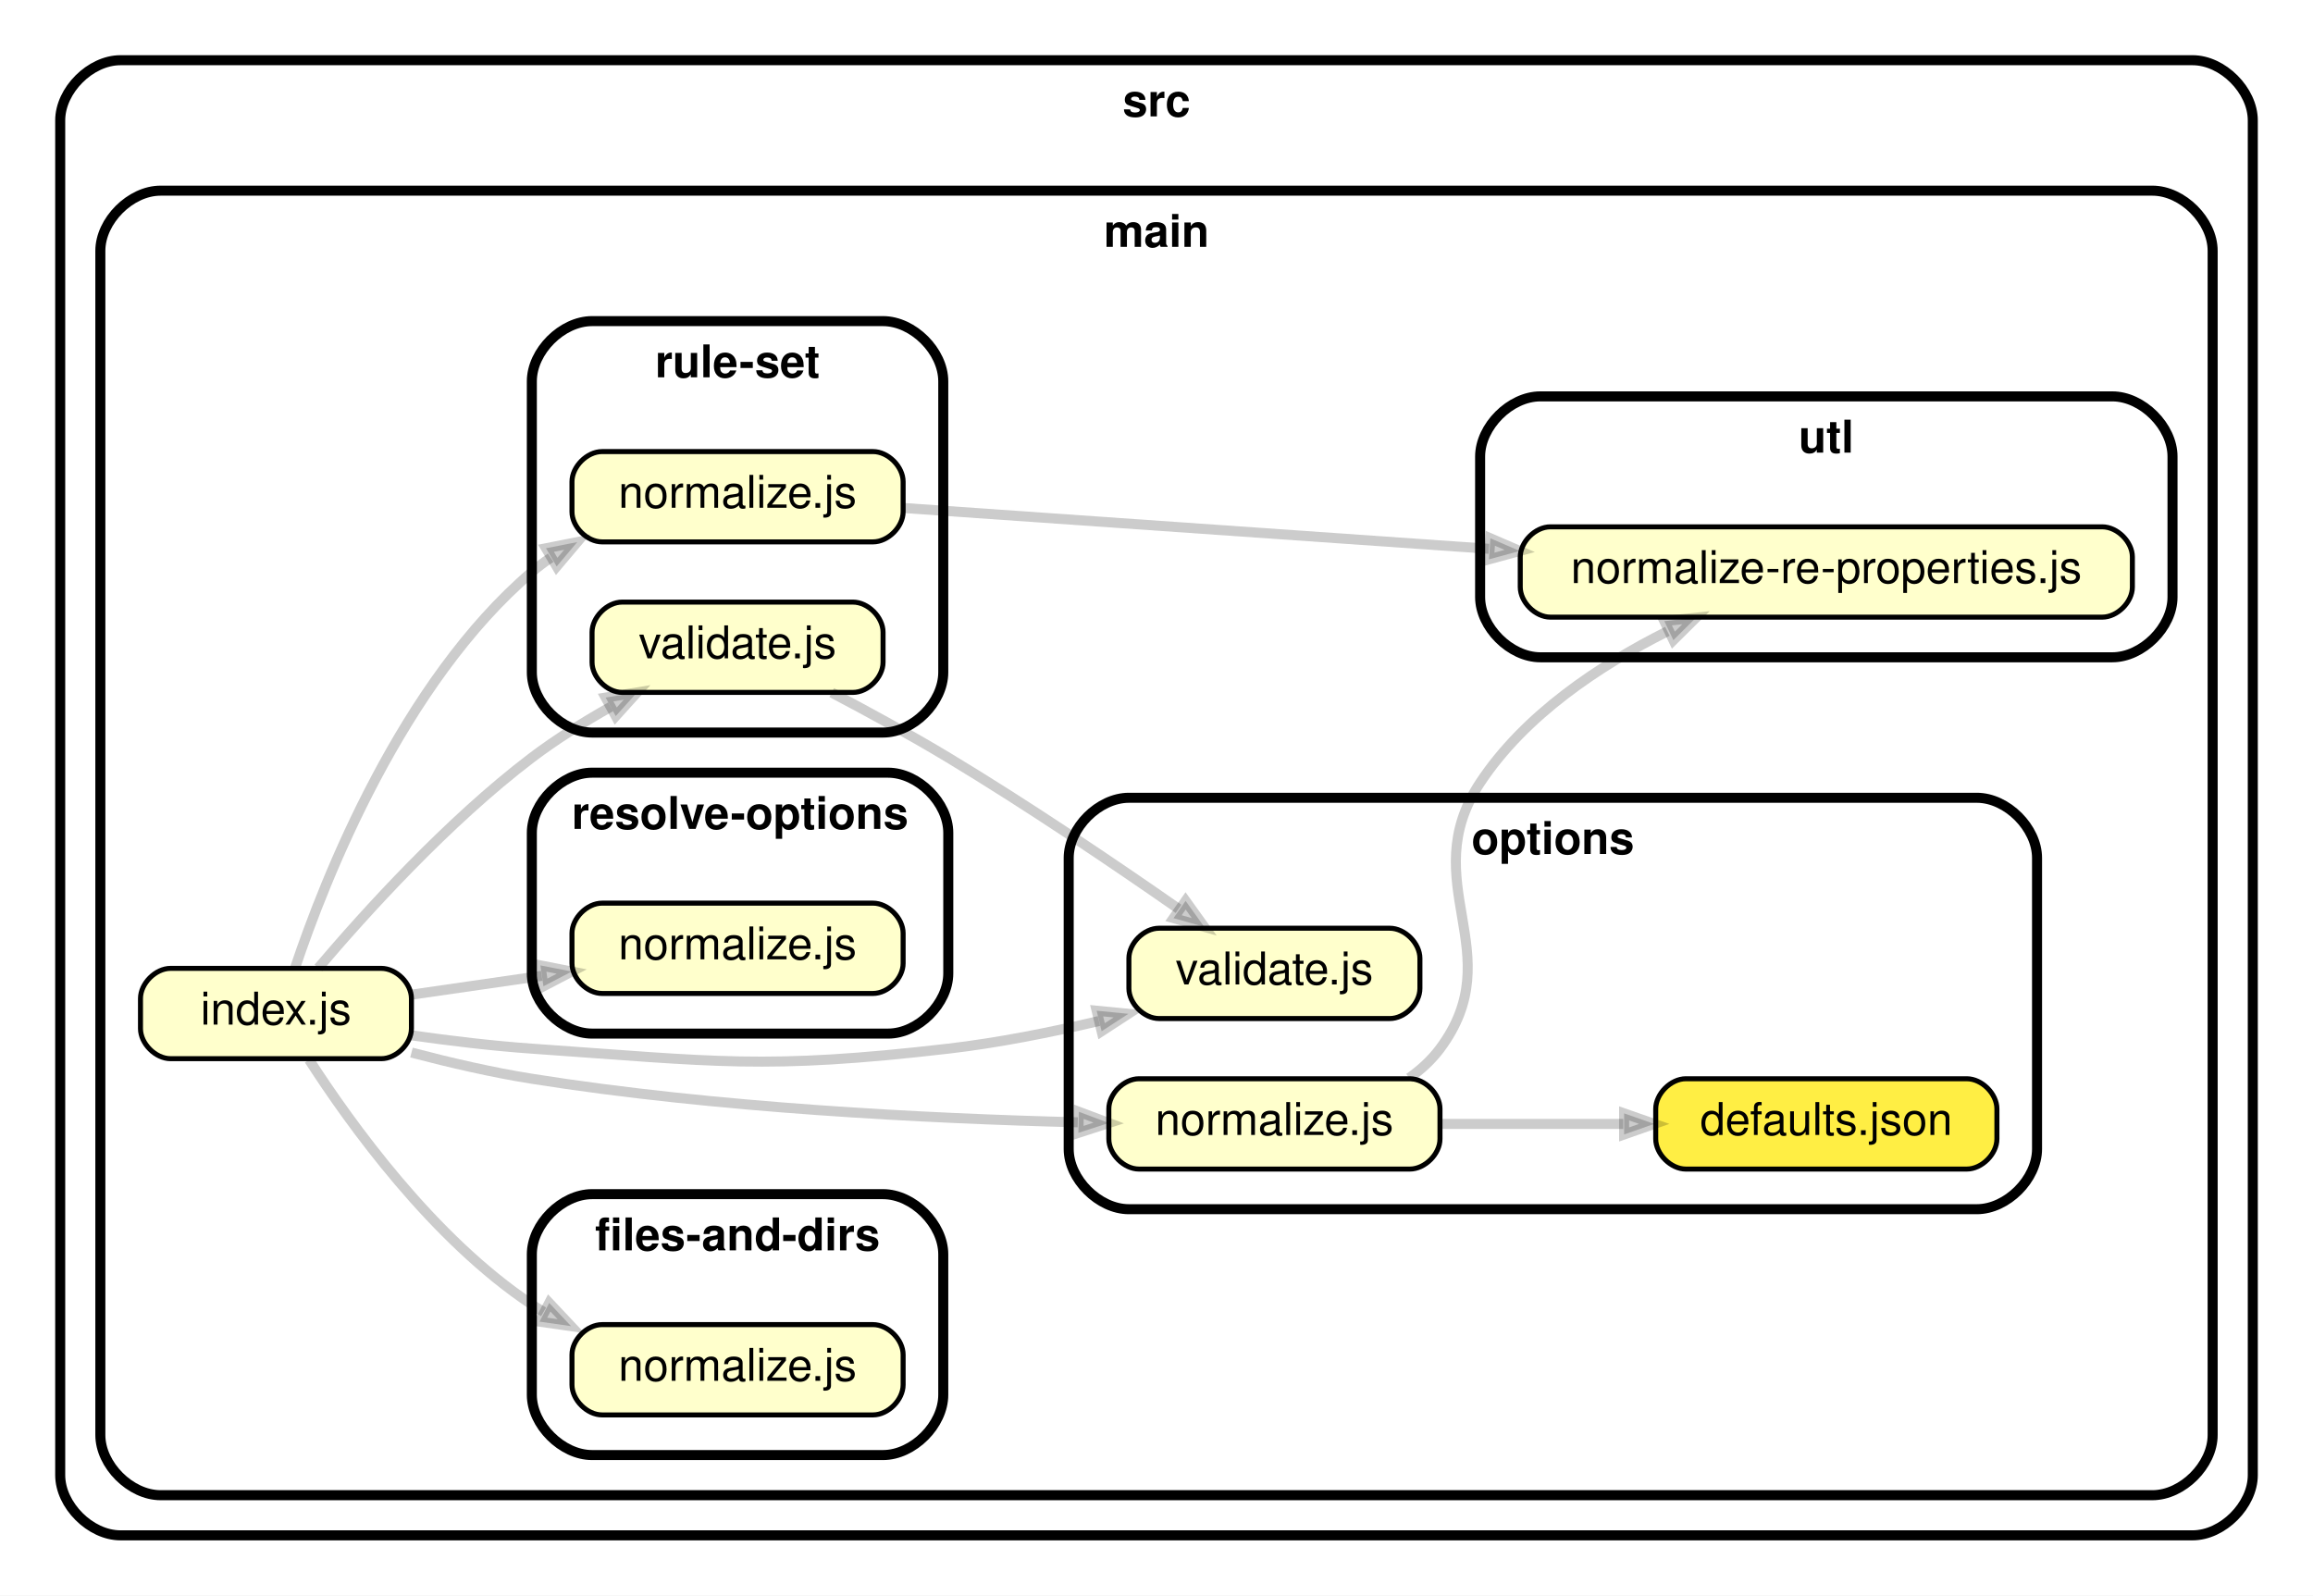
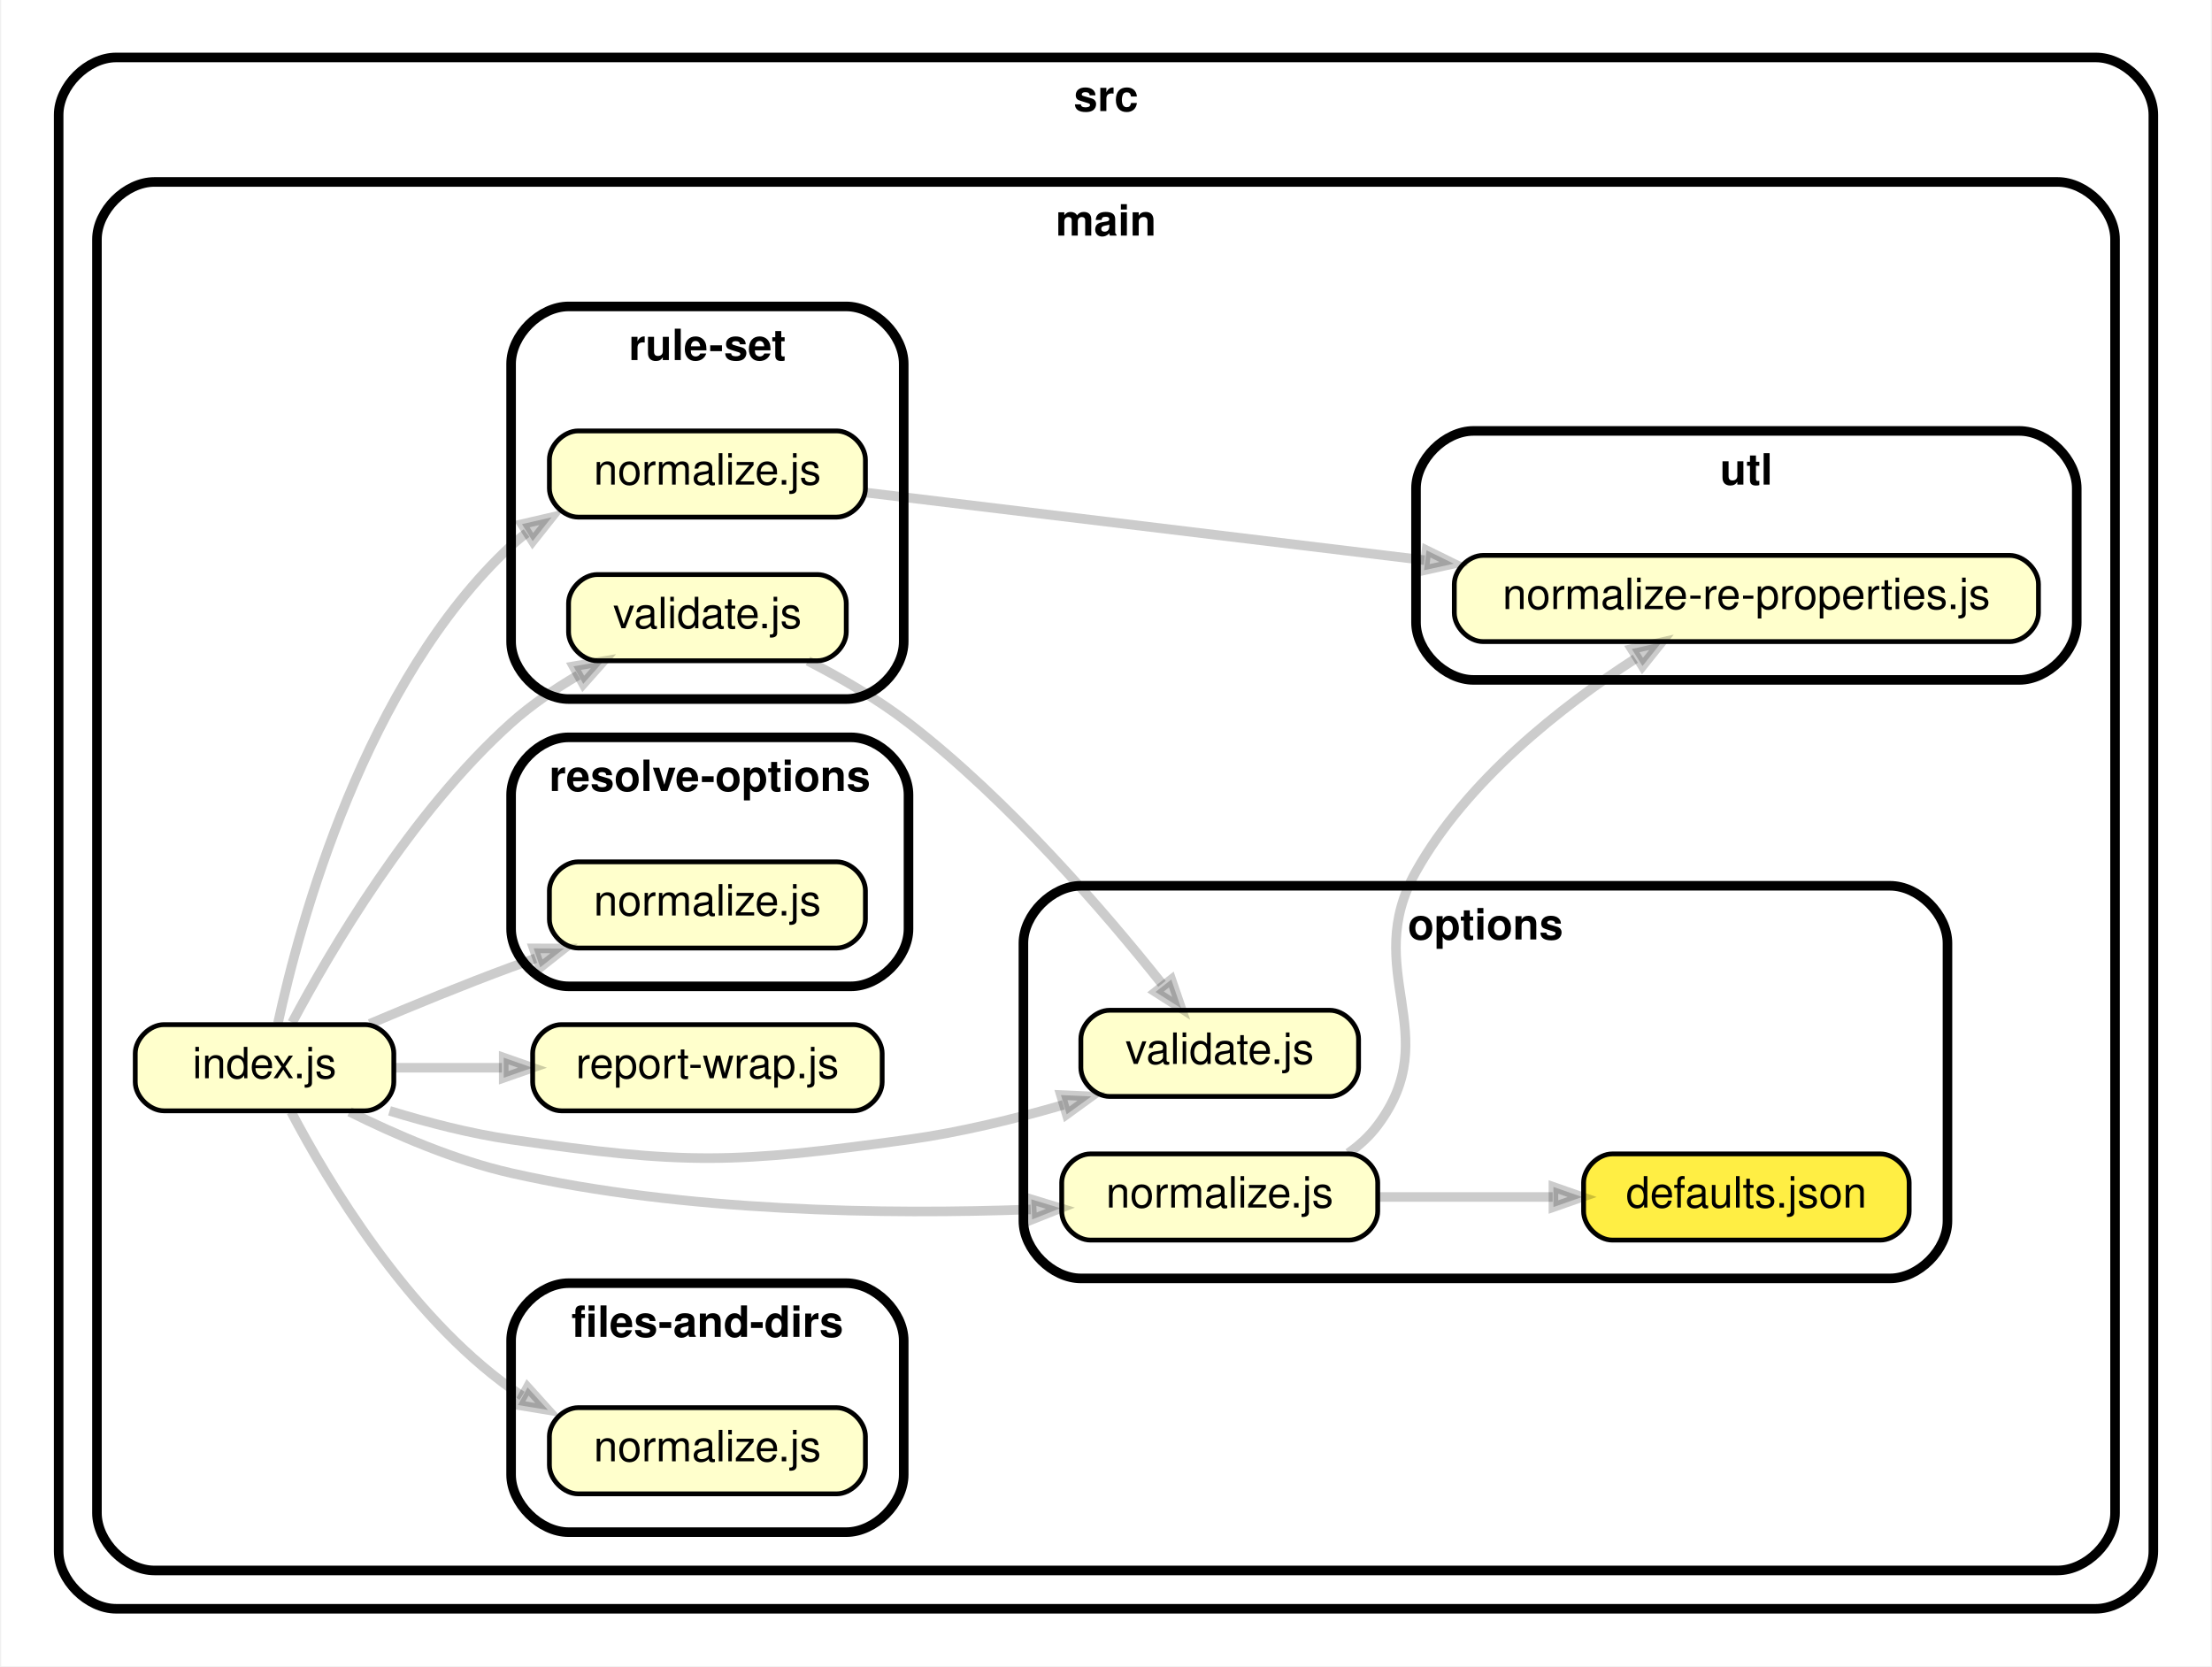
- <svg xmlns="http://www.w3.org/2000/svg" xmlns:xlink="http://www.w3.org/1999/xlink" width="461pt" height="318pt" viewBox="0.00 0.00 461.00 318.00">
-   <g id="graph0" class="graph" transform="scale(1 1) rotate(0) translate(4 314)">
-     <polygon fill="white" stroke="transparent" points="-4,4 -4,-314 457,-314 457,4 -4,4" />
+ <svg xmlns="http://www.w3.org/2000/svg" xmlns:xlink="http://www.w3.org/1999/xlink" width="462pt" height="348pt" viewBox="0.00 0.00 461.50 348.00">
+   <g id="graph0" class="graph" transform="scale(1 1) rotate(0) translate(4 344)">
+     <polygon fill="white" stroke="transparent" points="-4,4 -4,-344 457.5,-344 457.5,4 -4,4" />
    <g id="clust1" class="cluster">
-       <path fill="#ffffff" stroke="black" stroke-width="2" d="M20,-8C20,-8 433,-8 433,-8 439,-8 445,-14 445,-20 445,-20 445,-290 445,-290 445,-296 439,-302 433,-302 433,-302 20,-302 20,-302 14,-302 8,-296 8,-290 8,-290 8,-20 8,-20 8,-14 14,-8 20,-8" />
-       <text text-anchor="middle" x="226.5" y="-290.8" font-family="Helvetica,sans-Serif" font-weight="bold" font-size="9.00">src</text>
+       <path fill="#ffffff" stroke="black" stroke-width="2" d="M20,-8C20,-8 433.5,-8 433.5,-8 439.5,-8 445.5,-14 445.5,-20 445.5,-20 445.5,-320 445.5,-320 445.5,-326 439.5,-332 433.5,-332 433.5,-332 20,-332 20,-332 14,-332 8,-326 8,-320 8,-320 8,-20 8,-20 8,-14 14,-8 20,-8" />
+       <text text-anchor="middle" x="226.75" y="-320.8" font-family="Helvetica,sans-Serif" font-weight="bold" font-size="9.00">src</text>
    </g>
    <g id="clust2" class="cluster">
-       <path fill="#ffffff" stroke="black" stroke-width="2" d="M28,-16C28,-16 425,-16 425,-16 431,-16 437,-22 437,-28 437,-28 437,-264 437,-264 437,-270 431,-276 425,-276 425,-276 28,-276 28,-276 22,-276 16,-270 16,-264 16,-264 16,-28 16,-28 16,-22 22,-16 28,-16" />
-       <text text-anchor="middle" x="226.5" y="-264.8" font-family="Helvetica,sans-Serif" font-weight="bold" font-size="9.00">main</text>
+       <path fill="#ffffff" stroke="black" stroke-width="2" d="M28,-16C28,-16 425.5,-16 425.5,-16 431.5,-16 437.5,-22 437.5,-28 437.5,-28 437.5,-294 437.5,-294 437.5,-300 431.5,-306 425.5,-306 425.5,-306 28,-306 28,-306 22,-306 16,-300 16,-294 16,-294 16,-28 16,-28 16,-22 22,-16 28,-16" />
+       <text text-anchor="middle" x="226.75" y="-294.8" font-family="Helvetica,sans-Serif" font-weight="bold" font-size="9.00">main</text>
    </g>
    <g id="clust3" class="cluster">
-       <path fill="#ffffff" stroke="black" stroke-width="2" d="M114,-24C114,-24 172,-24 172,-24 178,-24 184,-30 184,-36 184,-36 184,-64 184,-64 184,-70 178,-76 172,-76 172,-76 114,-76 114,-76 108,-76 102,-70 102,-64 102,-64 102,-36 102,-36 102,-30 108,-24 114,-24" />
-       <text text-anchor="middle" x="143" y="-64.8" font-family="Helvetica,sans-Serif" font-weight="bold" font-size="9.00">files-and-dirs</text>
+       <path fill="#ffffff" stroke="black" stroke-width="2" d="M114.5,-24C114.5,-24 172.5,-24 172.5,-24 178.5,-24 184.5,-30 184.5,-36 184.5,-36 184.5,-64 184.5,-64 184.5,-70 178.5,-76 172.5,-76 172.5,-76 114.5,-76 114.5,-76 108.5,-76 102.5,-70 102.5,-64 102.5,-64 102.5,-36 102.5,-36 102.5,-30 108.5,-24 114.5,-24" />
+       <text text-anchor="middle" x="143.5" y="-64.8" font-family="Helvetica,sans-Serif" font-weight="bold" font-size="9.00">files-and-dirs</text>
    </g>
    <g id="clust4" class="cluster">
-       <path fill="#ffffff" stroke="black" stroke-width="2" d="M221,-73C221,-73 390,-73 390,-73 396,-73 402,-79 402,-85 402,-85 402,-143 402,-143 402,-149 396,-155 390,-155 390,-155 221,-155 221,-155 215,-155 209,-149 209,-143 209,-143 209,-85 209,-85 209,-79 215,-73 221,-73" />
-       <text text-anchor="middle" x="305.5" y="-143.8" font-family="Helvetica,sans-Serif" font-weight="bold" font-size="9.00">options</text>
+       <path fill="#ffffff" stroke="black" stroke-width="2" d="M221.5,-77C221.5,-77 390.5,-77 390.5,-77 396.5,-77 402.5,-83 402.5,-89 402.5,-89 402.5,-147 402.5,-147 402.5,-153 396.5,-159 390.5,-159 390.5,-159 221.5,-159 221.5,-159 215.5,-159 209.5,-153 209.5,-147 209.5,-147 209.5,-89 209.5,-89 209.5,-83 215.5,-77 221.5,-77" />
+       <text text-anchor="middle" x="306" y="-147.8" font-family="Helvetica,sans-Serif" font-weight="bold" font-size="9.00">options</text>
    </g>
    <g id="clust5" class="cluster">
-       <path fill="#ffffff" stroke="black" stroke-width="2" d="M114,-108C114,-108 173,-108 173,-108 179,-108 185,-114 185,-120 185,-120 185,-148 185,-148 185,-154 179,-160 173,-160 173,-160 114,-160 114,-160 108,-160 102,-154 102,-148 102,-148 102,-120 102,-120 102,-114 108,-108 114,-108" />
-       <text text-anchor="middle" x="143.5" y="-148.8" font-family="Helvetica,sans-Serif" font-weight="bold" font-size="9.00">resolve-options</text>
+       <path fill="#ffffff" stroke="black" stroke-width="2" d="M114.5,-138C114.5,-138 173.5,-138 173.5,-138 179.5,-138 185.5,-144 185.5,-150 185.5,-150 185.5,-178 185.5,-178 185.5,-184 179.5,-190 173.5,-190 173.5,-190 114.5,-190 114.5,-190 108.5,-190 102.5,-184 102.5,-178 102.5,-178 102.5,-150 102.5,-150 102.5,-144 108.5,-138 114.5,-138" />
+       <text text-anchor="middle" x="144" y="-178.8" font-family="Helvetica,sans-Serif" font-weight="bold" font-size="9.00">resolve-options</text>
    </g>
    <g id="clust6" class="cluster">
-       <path fill="#ffffff" stroke="black" stroke-width="2" d="M114,-168C114,-168 172,-168 172,-168 178,-168 184,-174 184,-180 184,-180 184,-238 184,-238 184,-244 178,-250 172,-250 172,-250 114,-250 114,-250 108,-250 102,-244 102,-238 102,-238 102,-180 102,-180 102,-174 108,-168 114,-168" />
-       <text text-anchor="middle" x="143" y="-238.8" font-family="Helvetica,sans-Serif" font-weight="bold" font-size="9.00">rule-set</text>
+       <path fill="#ffffff" stroke="black" stroke-width="2" d="M114.5,-198C114.5,-198 172.5,-198 172.5,-198 178.5,-198 184.5,-204 184.5,-210 184.5,-210 184.5,-268 184.5,-268 184.5,-274 178.5,-280 172.5,-280 172.5,-280 114.5,-280 114.5,-280 108.5,-280 102.5,-274 102.5,-268 102.5,-268 102.5,-210 102.5,-210 102.5,-204 108.5,-198 114.5,-198" />
+       <text text-anchor="middle" x="143.5" y="-268.8" font-family="Helvetica,sans-Serif" font-weight="bold" font-size="9.00">rule-set</text>
    </g>
    <g id="clust7" class="cluster">
-       <path fill="#ffffff" stroke="black" stroke-width="2" d="M303,-183C303,-183 417,-183 417,-183 423,-183 429,-189 429,-195 429,-195 429,-223 429,-223 429,-229 423,-235 417,-235 417,-235 303,-235 303,-235 297,-235 291,-229 291,-223 291,-223 291,-195 291,-195 291,-189 297,-183 303,-183" />
-       <text text-anchor="middle" x="360" y="-223.8" font-family="Helvetica,sans-Serif" font-weight="bold" font-size="9.00">utl</text>
+       <path fill="#ffffff" stroke="black" stroke-width="2" d="M303.5,-202C303.5,-202 417.5,-202 417.5,-202 423.5,-202 429.5,-208 429.5,-214 429.5,-214 429.5,-242 429.5,-242 429.5,-248 423.5,-254 417.5,-254 417.5,-254 303.5,-254 303.5,-254 297.5,-254 291.5,-248 291.5,-242 291.5,-242 291.5,-214 291.5,-214 291.5,-208 297.5,-202 303.5,-202" />
+       <text text-anchor="middle" x="360.5" y="-242.8" font-family="Helvetica,sans-Serif" font-weight="bold" font-size="9.00">utl</text>
    </g>
    <g id="node1" class="node">
      <g id="a_node1">
        <a xlink:href="src/main/files-and-dirs/normalize.js" xlink:title="normalize.js">
-           <path fill="#ffffcc" stroke="black" d="M170,-50C170,-50 116,-50 116,-50 113,-50 110,-47 110,-44 110,-44 110,-38 110,-38 110,-35 113,-32 116,-32 116,-32 170,-32 170,-32 173,-32 176,-35 176,-38 176,-38 176,-44 176,-44 176,-47 173,-50 170,-50" />
-           <text text-anchor="middle" x="143" y="-38.8" font-family="Helvetica,sans-Serif" font-size="9.00">normalize.js</text>
+           <path fill="#ffffcc" stroke="black" d="M170.5,-50C170.5,-50 116.5,-50 116.5,-50 113.5,-50 110.5,-47 110.5,-44 110.5,-44 110.5,-38 110.5,-38 110.5,-35 113.5,-32 116.5,-32 116.5,-32 170.5,-32 170.5,-32 173.5,-32 176.5,-35 176.5,-38 176.5,-38 176.5,-44 176.5,-44 176.5,-47 173.5,-50 170.5,-50" />
+           <text text-anchor="middle" x="143.5" y="-38.8" font-family="Helvetica,sans-Serif" font-size="9.00">normalize.js</text>
        </a>
      </g>
    </g>
    <g id="node2" class="node">
      <g id="a_node2">
        <a xlink:href="src/main/index.js" xlink:title="index.js">
-           <path fill="#ffffcc" stroke="black" d="M72,-121C72,-121 30,-121 30,-121 27,-121 24,-118 24,-115 24,-115 24,-109 24,-109 24,-106 27,-103 30,-103 30,-103 72,-103 72,-103 75,-103 78,-106 78,-109 78,-109 78,-115 78,-115 78,-118 75,-121 72,-121" />
-           <text text-anchor="middle" x="51" y="-109.8" font-family="Helvetica,sans-Serif" font-size="9.00">index.js</text>
+           <path fill="#ffffcc" stroke="black" d="M72,-130C72,-130 30,-130 30,-130 27,-130 24,-127 24,-124 24,-124 24,-118 24,-118 24,-115 27,-112 30,-112 30,-112 72,-112 72,-112 75,-112 78,-115 78,-118 78,-118 78,-124 78,-124 78,-127 75,-130 72,-130" />
+           <text text-anchor="middle" x="51" y="-118.8" font-family="Helvetica,sans-Serif" font-size="9.00">index.js</text>
        </a>
      </g>
    </g>
    <g id="edge1" class="edge">
-       <path fill="none" stroke="#000000" stroke-width="2" stroke-opacity="0.2" d="M57.61,-102.78C65.82,-90.03 82.29,-67.1 102,-54 102.76,-53.49 103.54,-53.01 104.34,-52.54" />
-       <polygon fill="#000000" fill-opacity="0.2" stroke="#000000" stroke-width="2" stroke-opacity="0.2" points="105.46,-54.32 109.82,-49.69 103.53,-50.59 105.46,-54.32" />
+       <path fill="none" stroke="#000000" stroke-width="2" stroke-opacity="0.2" d="M56.56,-111.77C64.14,-97.37 80.68,-69.56 102.5,-54 103.24,-53.47 104.01,-52.96 104.79,-52.47" />
+       <polygon fill="#000000" fill-opacity="0.2" stroke="#000000" stroke-width="2" stroke-opacity="0.2" points="105.94,-54.24 110.2,-49.52 103.93,-50.55 105.94,-54.24" />
    </g>
    <g id="node3" class="node">
      <g id="a_node3">
        <a xlink:href="src/main/options/normalize.js" xlink:title="normalize.js">
-           <path fill="#ffffcc" stroke="black" d="M277,-99C277,-99 223,-99 223,-99 220,-99 217,-96 217,-93 217,-93 217,-87 217,-87 217,-84 220,-81 223,-81 223,-81 277,-81 277,-81 280,-81 283,-84 283,-87 283,-87 283,-93 283,-93 283,-96 280,-99 277,-99" />
-           <text text-anchor="middle" x="250" y="-87.8" font-family="Helvetica,sans-Serif" font-size="9.00">normalize.js</text>
+           <path fill="#ffffcc" stroke="black" d="M277.5,-103C277.5,-103 223.5,-103 223.5,-103 220.5,-103 217.5,-100 217.5,-97 217.5,-97 217.5,-91 217.5,-91 217.5,-88 220.5,-85 223.5,-85 223.5,-85 277.5,-85 277.5,-85 280.5,-85 283.5,-88 283.5,-91 283.5,-91 283.5,-97 283.5,-97 283.5,-100 280.5,-103 277.5,-103" />
+           <text text-anchor="middle" x="250.5" y="-91.8" font-family="Helvetica,sans-Serif" font-size="9.00">normalize.js</text>
        </a>
      </g>
    </g>
    <g id="edge2" class="edge">
-       <path fill="none" stroke="#000000" stroke-width="2" stroke-opacity="0.2" d="M78.01,-104.22C85.67,-102.21 94.12,-100.25 102,-99 138.66,-93.17 181.01,-91.06 210.81,-90.32" />
-       <polygon fill="#000000" fill-opacity="0.2" stroke="#000000" stroke-width="2" stroke-opacity="0.2" points="211.02,-92.42 216.98,-90.18 210.93,-88.22 211.02,-92.42" />
+       <path fill="none" stroke="#000000" stroke-width="2" stroke-opacity="0.2" d="M68.75,-111.8C78.33,-107.03 90.75,-101.66 102.5,-99 138.66,-90.82 181.08,-90.31 211.03,-91.4" />
+       <polygon fill="#000000" fill-opacity="0.2" stroke="#000000" stroke-width="2" stroke-opacity="0.2" points="211.15,-93.51 217.23,-91.66 211.32,-89.31 211.15,-93.51" />
    </g>
    <g id="node4" class="node">
      <g id="a_node4">
        <a xlink:href="src/main/options/validate.js" xlink:title="validate.js">
-           <path fill="#ffffcc" stroke="black" d="M273,-129C273,-129 227,-129 227,-129 224,-129 221,-126 221,-123 221,-123 221,-117 221,-117 221,-114 224,-111 227,-111 227,-111 273,-111 273,-111 276,-111 279,-114 279,-117 279,-117 279,-123 279,-123 279,-126 276,-129 273,-129" />
-           <text text-anchor="middle" x="250" y="-117.8" font-family="Helvetica,sans-Serif" font-size="9.00">validate.js</text>
+           <path fill="#ffffcc" stroke="black" d="M273.5,-133C273.5,-133 227.5,-133 227.5,-133 224.5,-133 221.5,-130 221.5,-127 221.5,-127 221.5,-121 221.5,-121 221.5,-118 224.5,-115 227.5,-115 227.5,-115 273.5,-115 273.5,-115 276.5,-115 279.5,-118 279.5,-121 279.5,-121 279.5,-127 279.5,-127 279.5,-130 276.5,-133 273.5,-133" />
+           <text text-anchor="middle" x="250.5" y="-121.8" font-family="Helvetica,sans-Serif" font-size="9.00">validate.js</text>
        </a>
      </g>
    </g>
    <g id="edge3" class="edge">
-       <path fill="none" stroke="#000000" stroke-width="2" stroke-opacity="0.2" d="M78.14,-107.64C85.8,-106.55 94.22,-105.54 102,-105 138.8,-102.44 148.36,-100.76 185,-105 194.86,-106.14 205.4,-108.24 215.03,-110.51" />
-       <polygon fill="#000000" fill-opacity="0.2" stroke="#000000" stroke-width="2" stroke-opacity="0.2" points="214.57,-112.56 220.89,-111.94 215.56,-108.47 214.57,-112.56" />
+       <path fill="none" stroke="#000000" stroke-width="2" stroke-opacity="0.2" d="M77.11,-111.99C85.12,-109.54 94.08,-107.22 102.5,-106 139.01,-100.69 148.96,-100.96 185.5,-106 196.21,-107.48 207.64,-110.28 217.84,-113.24" />
+       <polygon fill="#000000" fill-opacity="0.2" stroke="#000000" stroke-width="2" stroke-opacity="0.2" points="217.34,-115.29 223.69,-115 218.54,-111.26 217.34,-115.29" />
    </g>
    <g id="node5" class="node">
      <g id="a_node5">
-         <a xlink:href="src/main/resolve-options/normalize.js" xlink:title="normalize.js">
-           <path fill="#ffffcc" stroke="black" d="M170,-134C170,-134 116,-134 116,-134 113,-134 110,-131 110,-128 110,-128 110,-122 110,-122 110,-119 113,-116 116,-116 116,-116 170,-116 170,-116 173,-116 176,-119 176,-122 176,-122 176,-128 176,-128 176,-131 173,-134 170,-134" />
-           <text text-anchor="middle" x="143" y="-122.8" font-family="Helvetica,sans-Serif" font-size="9.00">normalize.js</text>
+         <a xlink:href="src/main/report-wrap.js" xlink:title="report-wrap.js">
+           <path fill="#ffffcc" stroke="black" d="M174,-130C174,-130 113,-130 113,-130 110,-130 107,-127 107,-124 107,-124 107,-118 107,-118 107,-115 110,-112 113,-112 113,-112 174,-112 174,-112 177,-112 180,-115 180,-118 180,-118 180,-124 180,-124 180,-127 177,-130 174,-130" />
+           <text text-anchor="middle" x="143.5" y="-118.8" font-family="Helvetica,sans-Serif" font-size="9.00">report-wrap.js</text>
        </a>
      </g>
    </g>
    <g id="edge4" class="edge">
-       <path fill="none" stroke="#000000" stroke-width="2" stroke-opacity="0.2" d="M78.03,-115.76C86.13,-116.93 95.23,-118.24 103.97,-119.51" />
-       <polygon fill="#000000" fill-opacity="0.2" stroke="#000000" stroke-width="2" stroke-opacity="0.2" points="103.71,-121.59 109.95,-120.37 104.31,-117.43 103.71,-121.59" />
+       <path fill="none" stroke="#000000" stroke-width="2" stroke-opacity="0.2" d="M78.18,-121C85.19,-121 92.95,-121 100.59,-121" />
+       <polygon fill="#000000" fill-opacity="0.2" stroke="#000000" stroke-width="2" stroke-opacity="0.2" points="100.96,-123.1 106.96,-121 100.96,-118.9 100.96,-123.1" />
    </g>
    <g id="node6" class="node">
      <g id="a_node6">
-         <a xlink:href="src/main/rule-set/normalize.js" xlink:title="normalize.js">
-           <path fill="#ffffcc" stroke="black" d="M170,-224C170,-224 116,-224 116,-224 113,-224 110,-221 110,-218 110,-218 110,-212 110,-212 110,-209 113,-206 116,-206 116,-206 170,-206 170,-206 173,-206 176,-209 176,-212 176,-212 176,-218 176,-218 176,-221 173,-224 170,-224" />
-           <text text-anchor="middle" x="143" y="-212.8" font-family="Helvetica,sans-Serif" font-size="9.00">normalize.js</text>
+         <a xlink:href="src/main/resolve-options/normalize.js" xlink:title="normalize.js">
+           <path fill="#ffffcc" stroke="black" d="M170.5,-164C170.5,-164 116.5,-164 116.5,-164 113.5,-164 110.5,-161 110.5,-158 110.5,-158 110.5,-152 110.5,-152 110.5,-149 113.5,-146 116.5,-146 116.5,-146 170.5,-146 170.5,-146 173.5,-146 176.5,-149 176.5,-152 176.5,-152 176.5,-158 176.5,-158 176.5,-161 173.5,-164 170.5,-164" />
+           <text text-anchor="middle" x="143.5" y="-152.8" font-family="Helvetica,sans-Serif" font-size="9.00">normalize.js</text>
        </a>
      </g>
    </g>
    <g id="edge5" class="edge">
-       <path fill="none" stroke="#000000" stroke-width="2" stroke-opacity="0.2" d="M54.81,-121.09C60.73,-138.75 76.07,-177.87 102,-200 103.18,-201.01 104.44,-201.96 105.76,-202.84" />
-       <polygon fill="#000000" fill-opacity="0.2" stroke="#000000" stroke-width="2" stroke-opacity="0.2" points="104.82,-204.73 111.05,-205.96 106.95,-201.11 104.82,-204.73" />
+       <path fill="none" stroke="#000000" stroke-width="2" stroke-opacity="0.2" d="M72.98,-130.17C82,-133.99 92.7,-138.38 102.5,-142 104.17,-142.62 105.88,-143.23 107.62,-143.85" />
+       <polygon fill="#000000" fill-opacity="0.2" stroke="#000000" stroke-width="2" stroke-opacity="0.2" points="107.21,-145.93 113.57,-145.9 108.58,-141.96 107.21,-145.93" />
    </g>
    <g id="node7" class="node">
      <g id="a_node7">
-         <a xlink:href="src/main/rule-set/validate.js" xlink:title="validate.js">
-           <path fill="#ffffcc" stroke="black" d="M166,-194C166,-194 120,-194 120,-194 117,-194 114,-191 114,-188 114,-188 114,-182 114,-182 114,-179 117,-176 120,-176 120,-176 166,-176 166,-176 169,-176 172,-179 172,-182 172,-182 172,-188 172,-188 172,-191 169,-194 166,-194" />
-           <text text-anchor="middle" x="143" y="-182.8" font-family="Helvetica,sans-Serif" font-size="9.00">validate.js</text>
+         <a xlink:href="src/main/rule-set/normalize.js" xlink:title="normalize.js">
+           <path fill="#ffffcc" stroke="black" d="M170.5,-254C170.5,-254 116.5,-254 116.5,-254 113.5,-254 110.5,-251 110.5,-248 110.5,-248 110.5,-242 110.5,-242 110.5,-239 113.5,-236 116.5,-236 116.5,-236 170.5,-236 170.5,-236 173.5,-236 176.5,-239 176.5,-242 176.5,-242 176.5,-248 176.5,-248 176.5,-251 173.5,-254 170.5,-254" />
+           <text text-anchor="middle" x="143.5" y="-242.8" font-family="Helvetica,sans-Serif" font-size="9.00">normalize.js</text>
        </a>
      </g>
    </g>
    <g id="edge6" class="edge">
-       <path fill="none" stroke="#000000" stroke-width="2" stroke-opacity="0.2" d="M59.45,-121.09C68.67,-131.95 85.21,-150.26 102,-163 106.83,-166.66 112.35,-170.1 117.7,-173.12" />
-       <polygon fill="#000000" fill-opacity="0.2" stroke="#000000" stroke-width="2" stroke-opacity="0.2" points="116.71,-174.97 122.98,-176 118.72,-171.28 116.71,-174.97" />
+       <path fill="none" stroke="#000000" stroke-width="2" stroke-opacity="0.2" d="M53.8,-130.29C58.3,-151.06 71.92,-201.63 102.5,-230 103.52,-230.94 104.6,-231.83 105.73,-232.66" />
+       <polygon fill="#000000" fill-opacity="0.2" stroke="#000000" stroke-width="2" stroke-opacity="0.2" points="104.77,-234.53 110.96,-235.96 107.01,-230.98 104.77,-234.53" />
    </g>
    <g id="node8" class="node">
      <g id="a_node8">
+         <a xlink:href="src/main/rule-set/validate.js" xlink:title="validate.js">
+           <path fill="#ffffcc" stroke="black" d="M166.5,-224C166.5,-224 120.5,-224 120.5,-224 117.5,-224 114.5,-221 114.5,-218 114.5,-218 114.5,-212 114.5,-212 114.5,-209 117.5,-206 120.5,-206 120.5,-206 166.5,-206 166.5,-206 169.5,-206 172.5,-209 172.5,-212 172.5,-212 172.5,-218 172.5,-218 172.5,-221 169.5,-224 166.5,-224" />
+           <text text-anchor="middle" x="143.5" y="-212.8" font-family="Helvetica,sans-Serif" font-size="9.00">validate.js</text>
+         </a>
+       </g>
+     </g>
+     <g id="edge7" class="edge">
+       <path fill="none" stroke="#000000" stroke-width="2" stroke-opacity="0.2" d="M56.77,-130.43C64.65,-145.25 81.58,-174.24 102.5,-193 106.66,-196.73 111.56,-200.07 116.48,-202.96" />
+       <polygon fill="#000000" fill-opacity="0.2" stroke="#000000" stroke-width="2" stroke-opacity="0.2" points="115.53,-204.84 121.79,-205.91 117.57,-201.16 115.53,-204.84" />
+     </g>
+     <g id="node9" class="node">
+       <g id="a_node9">
        <a xlink:href="src/main/options/defaults.json" xlink:title="defaults.json">
-           <path fill="#ffee44" stroke="black" d="M388,-99C388,-99 332,-99 332,-99 329,-99 326,-96 326,-93 326,-93 326,-87 326,-87 326,-84 329,-81 332,-81 332,-81 388,-81 388,-81 391,-81 394,-84 394,-87 394,-87 394,-93 394,-93 394,-96 391,-99 388,-99" />
-           <text text-anchor="middle" x="360" y="-87.8" font-family="Helvetica,sans-Serif" font-size="9.00">defaults.json</text>
+           <path fill="#ffee44" stroke="black" d="M388.5,-103C388.5,-103 332.5,-103 332.5,-103 329.5,-103 326.5,-100 326.5,-97 326.5,-97 326.5,-91 326.5,-91 326.5,-88 329.5,-85 332.5,-85 332.5,-85 388.5,-85 388.5,-85 391.5,-85 394.5,-88 394.5,-91 394.5,-91 394.5,-97 394.5,-97 394.5,-100 391.5,-103 388.5,-103" />
+           <text text-anchor="middle" x="360.5" y="-91.8" font-family="Helvetica,sans-Serif" font-size="9.00">defaults.json</text>
+         </a>
+       </g>
+     </g>
+     <g id="edge9" class="edge">
+       <path fill="none" stroke="#000000" stroke-width="2" stroke-opacity="0.2" d="M283.61,-94C295.05,-94 308.06,-94 320.04,-94" />
+       <polygon fill="#000000" fill-opacity="0.2" stroke="#000000" stroke-width="2" stroke-opacity="0.2" points="320.2,-96.1 326.2,-94 320.2,-91.9 320.2,-96.1" />
+     </g>
+     <g id="node10" class="node">
+       <g id="a_node10">
+         <a xlink:href="src/main/utl/normalize-re-properties.js" xlink:title="normalize-re-properties.js">
+           <path fill="#ffffcc" stroke="black" d="M415.5,-228C415.5,-228 305.5,-228 305.5,-228 302.5,-228 299.5,-225 299.5,-222 299.5,-222 299.5,-216 299.5,-216 299.5,-213 302.5,-210 305.5,-210 305.5,-210 415.5,-210 415.5,-210 418.5,-210 421.5,-213 421.5,-216 421.5,-216 421.5,-222 421.5,-222 421.5,-225 418.5,-228 415.5,-228" />
+           <text text-anchor="middle" x="360.5" y="-216.8" font-family="Helvetica,sans-Serif" font-size="9.00">normalize-re-properties.js</text>
        </a>
      </g>
    </g>
    <g id="edge8" class="edge">
-       <path fill="none" stroke="#000000" stroke-width="2" stroke-opacity="0.2" d="M283.11,-90C294.55,-90 307.56,-90 319.54,-90" />
-       <polygon fill="#000000" fill-opacity="0.2" stroke="#000000" stroke-width="2" stroke-opacity="0.2" points="319.7,-92.1 325.7,-90 319.7,-87.9 319.7,-92.1" />
-     </g>
-     <g id="node9" class="node">
-       <g id="a_node9">
-         <a xlink:href="src/main/utl/normalize-re-properties.js" xlink:title="normalize-re-properties.js">
-           <path fill="#ffffcc" stroke="black" d="M415,-209C415,-209 305,-209 305,-209 302,-209 299,-206 299,-203 299,-203 299,-197 299,-197 299,-194 302,-191 305,-191 305,-191 415,-191 415,-191 418,-191 421,-194 421,-197 421,-197 421,-203 421,-203 421,-206 418,-209 415,-209" />
-           <text text-anchor="middle" x="360" y="-197.8" font-family="Helvetica,sans-Serif" font-size="9.00">normalize-re-properties.js</text>
-         </a>
-       </g>
-     </g>
-     <g id="edge7" class="edge">
-       <path fill="none" stroke="#000000" stroke-width="2" stroke-opacity="0.2" d="M276.86,-99.15C279.2,-100.8 281.31,-102.74 283,-105 297.25,-124.09 277.87,-138.12 291,-158 299.9,-171.47 314.76,-181.38 328.32,-188.17" />
-       <polygon fill="#000000" fill-opacity="0.2" stroke="#000000" stroke-width="2" stroke-opacity="0.2" points="327.71,-190.21 334.03,-190.89 329.52,-186.42 327.71,-190.21" />
-     </g>
-     <g id="edge9" class="edge">
-       <path fill="none" stroke="#000000" stroke-width="2" stroke-opacity="0.2" d="M176.19,-212.75C206.88,-210.61 254.02,-207.32 292.75,-204.62" />
-       <polygon fill="#000000" fill-opacity="0.2" stroke="#000000" stroke-width="2" stroke-opacity="0.2" points="293.05,-206.71 298.89,-204.19 292.76,-202.52 293.05,-206.71" />
+       <path fill="none" stroke="#000000" stroke-width="2" stroke-opacity="0.2" d="M277.36,-103.15C279.7,-104.8 281.81,-106.74 283.5,-109 297.75,-128.09 279.84,-141.23 291.5,-162 302.18,-181.02 321.85,-196.44 337.3,-206.42" />
+       <polygon fill="#000000" fill-opacity="0.2" stroke="#000000" stroke-width="2" stroke-opacity="0.2" points="336.57,-208.45 342.77,-209.85 338.8,-204.89 336.57,-208.45" />
    </g>
    <g id="edge10" class="edge">
-       <path fill="none" stroke="#000000" stroke-width="2" stroke-opacity="0.2" d="M161.77,-175.96C169.06,-172.12 177.53,-167.5 185,-163 200.85,-153.45 218.25,-141.68 230.9,-132.86" />
-       <polygon fill="#000000" fill-opacity="0.2" stroke="#000000" stroke-width="2" stroke-opacity="0.2" points="232.3,-134.45 236.01,-129.28 229.89,-131.01 232.3,-134.45" />
+       <path fill="none" stroke="#000000" stroke-width="2" stroke-opacity="0.2" d="M176.69,-241.11C207.38,-237.4 254.52,-231.69 293.25,-227.01" />
+       <polygon fill="#000000" fill-opacity="0.2" stroke="#000000" stroke-width="2" stroke-opacity="0.2" points="293.69,-229.07 299.39,-226.27 293.18,-224.9 293.69,-229.07" />
+     </g>
+     <g id="edge11" class="edge">
+       <path fill="none" stroke="#000000" stroke-width="2" stroke-opacity="0.2" d="M164.5,-205.95C171.45,-202.38 179.11,-197.94 185.5,-193 206.46,-176.81 226.54,-153.46 238.44,-138.51" />
+       <polygon fill="#000000" fill-opacity="0.2" stroke="#000000" stroke-width="2" stroke-opacity="0.2" points="240.39,-139.42 242.45,-133.41 237.09,-136.83 240.39,-139.42" />
    </g>
  </g>
</svg>
